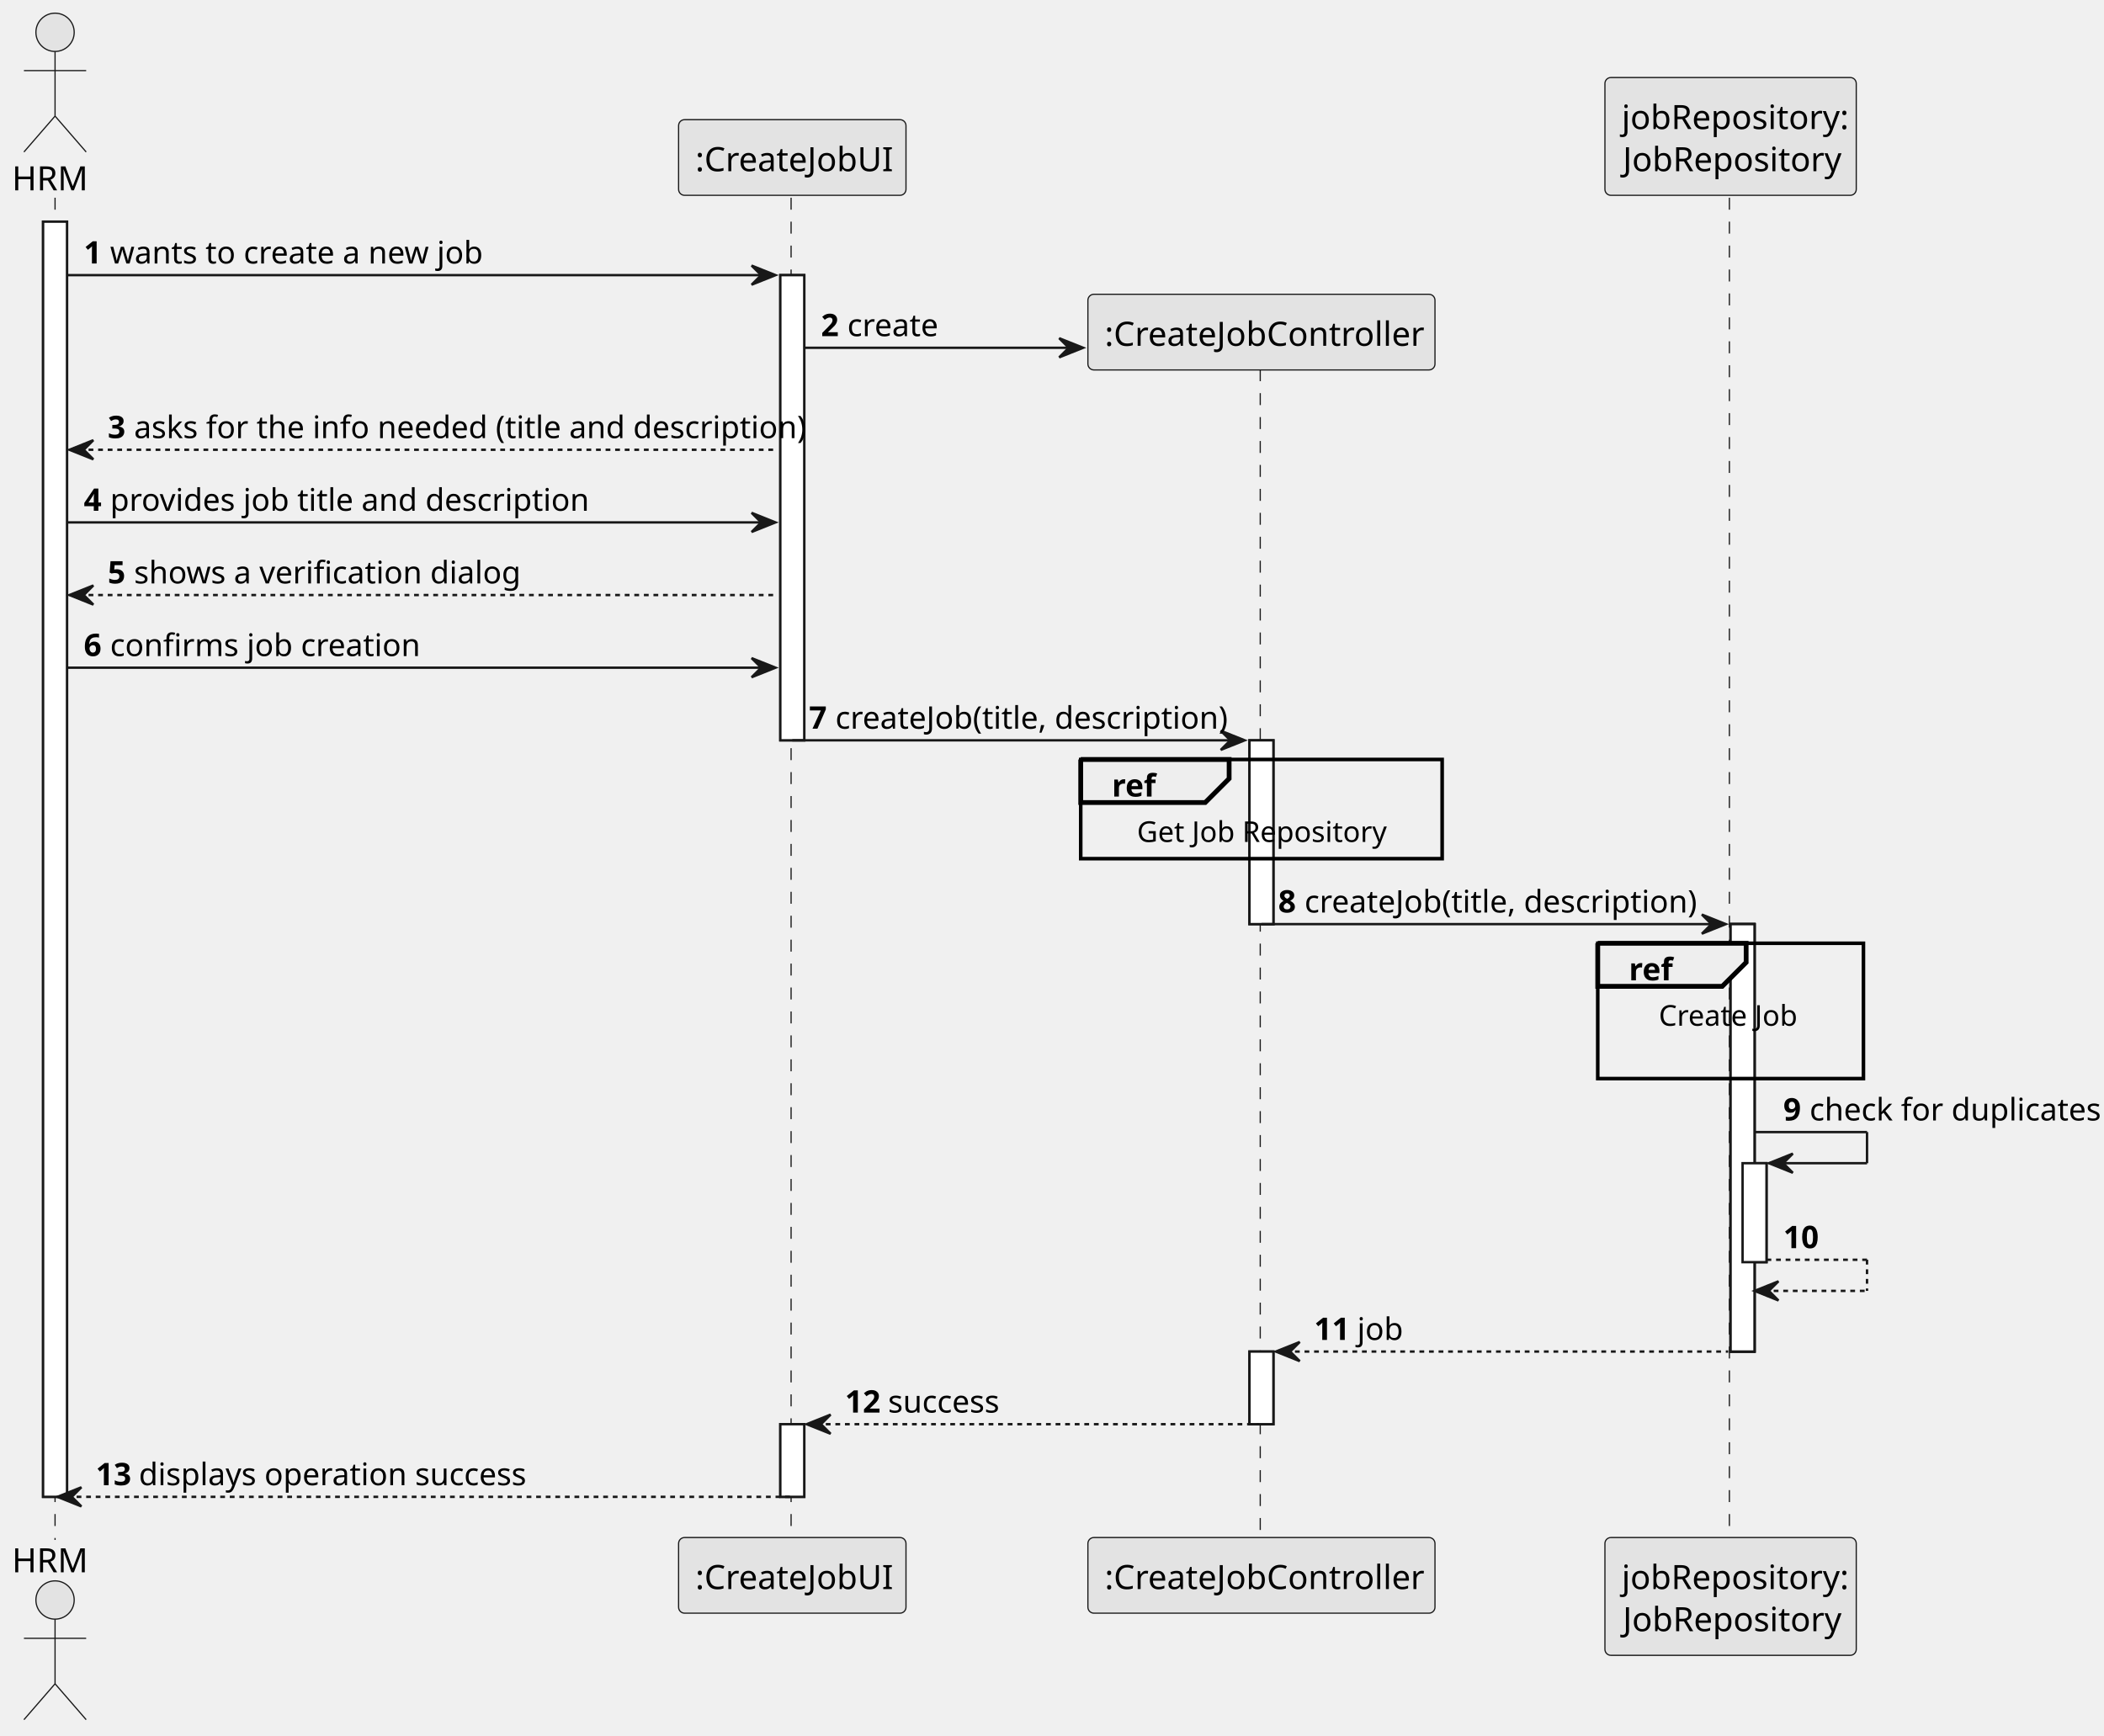
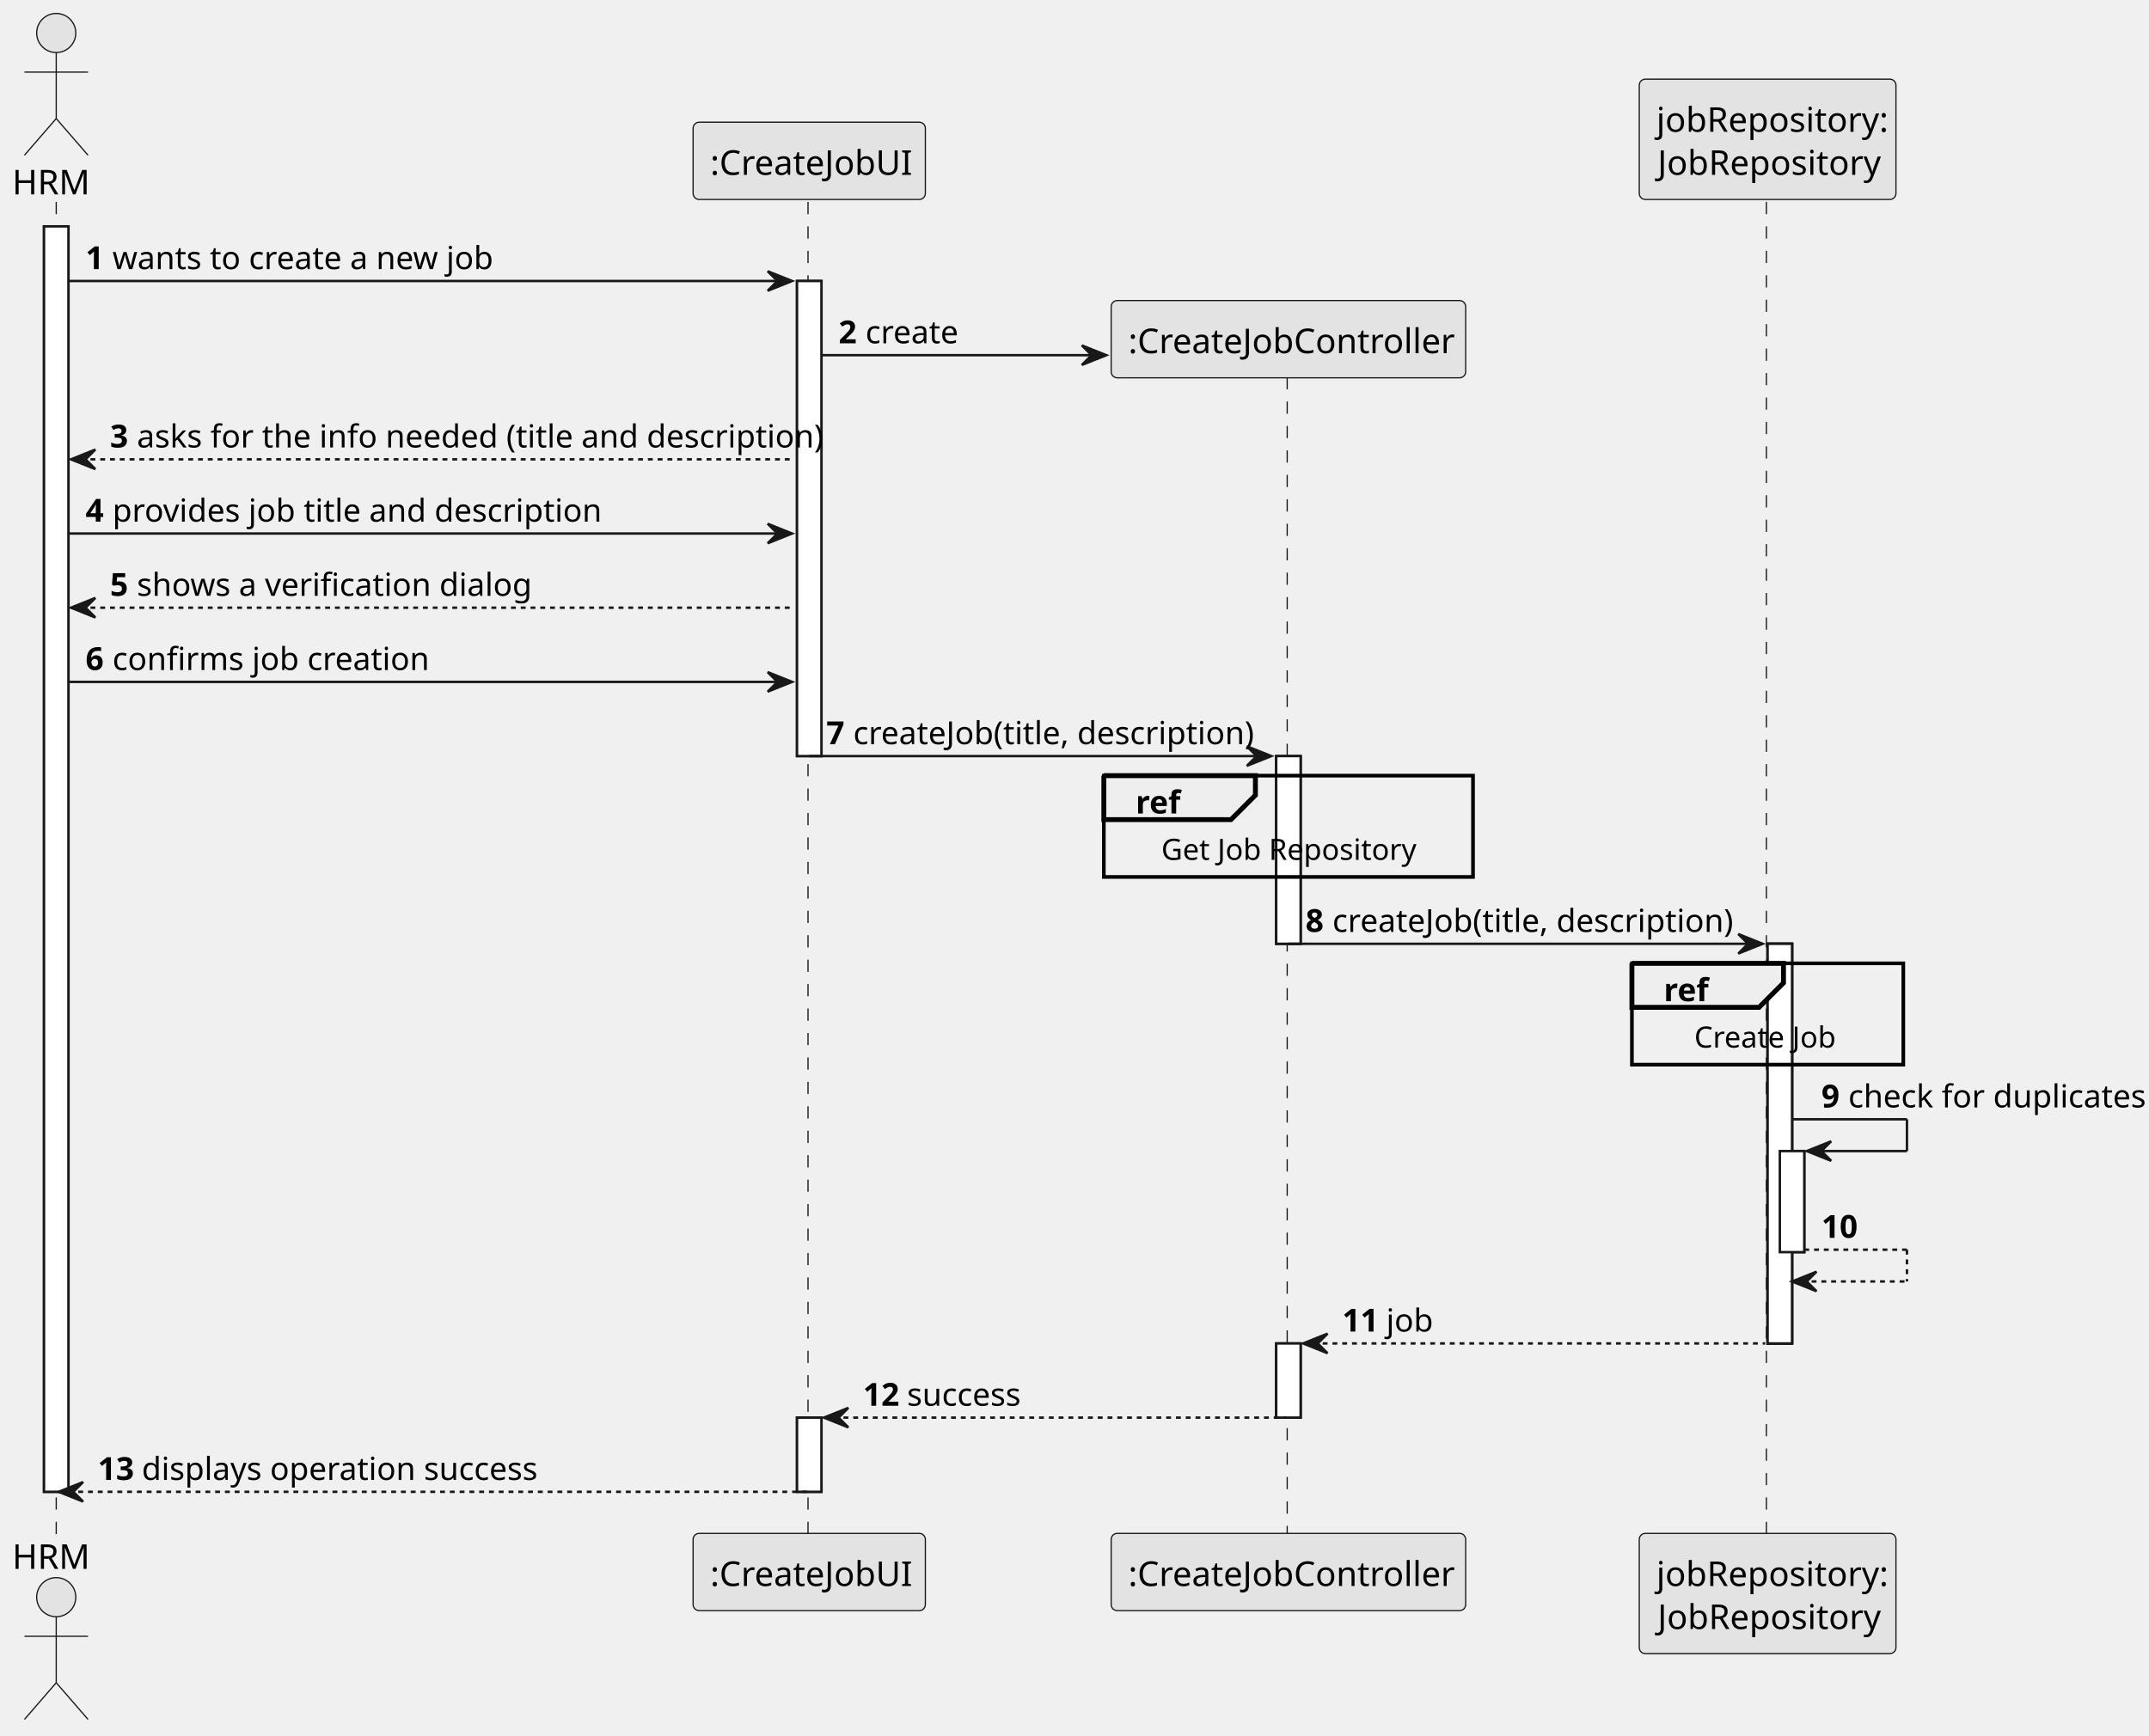
- <svg xmlns="http://www.w3.org/2000/svg" contentStyleType="text/css" height="725px" preserveAspectRatio="none" style="width:879px;height:725px;background:#FFFFFF;" version="1.1" viewBox="0 0 879 725" width="879px" zoomAndPan="magnify">
+ <svg xmlns="http://www.w3.org/2000/svg" contentStyleType="text/css" height="710px" preserveAspectRatio="none" style="width:879px;height:710px;background:#FFFFFF;" version="1.1" viewBox="0 0 879 710" width="879px" zoomAndPan="magnify">
  <defs />
  <g>
-     <rect fill="#FFFFFF" height="532.812" style="stroke:#181818;stroke-width:1.0;" width="10" x="18" y="92.609" />
+     <rect fill="#FFFFFF" height="517.719" style="stroke:#181818;stroke-width:1.0;" width="10" x="18" y="92.609" />
    <rect fill="#FFFFFF" height="194.367" style="stroke:#181818;stroke-width:1.0;" width="10" x="326" y="114.961" />
-     <rect fill="#FFFFFF" height="30.352" style="stroke:#181818;stroke-width:1.0;" width="10" x="326" y="595.07" />
+     <rect fill="#FFFFFF" height="30.352" style="stroke:#181818;stroke-width:1.0;" width="10" x="326" y="579.977" />
    <rect fill="#FFFFFF" height="76.797" style="stroke:#181818;stroke-width:1.0;" width="10" x="522" y="309.328" />
-     <rect fill="#FFFFFF" height="30.352" style="stroke:#181818;stroke-width:1.0;" width="10" x="522" y="564.719" />
-     <rect fill="#FFFFFF" height="178.594" style="stroke:#181818;stroke-width:1.0;" width="10" x="723" y="386.125" />
-     <rect fill="#FFFFFF" height="178.594" style="stroke:#181818;stroke-width:1.0;" width="10" x="723" y="386.125" />
-     <rect fill="#FFFFFF" height="41.352" style="stroke:#181818;stroke-width:1.0;" width="10" x="728" y="486.016" />
-     <line style="stroke:#181818;stroke-width:0.5;stroke-dasharray:5.0,5.0;" x1="23" x2="23" y1="82.609" y2="643.422" />
-     <line style="stroke:#181818;stroke-width:0.5;stroke-dasharray:5.0,5.0;" x1="330.5" x2="330.5" y1="82.609" y2="643.422" />
-     <line style="stroke:#181818;stroke-width:0.5;stroke-dasharray:5.0,5.0;" x1="526.5" x2="526.5" y1="154.266" y2="643.422" />
-     <line style="stroke:#181818;stroke-width:0.5;stroke-dasharray:5.0,5.0;" x1="722.5" x2="722.5" y1="82.609" y2="643.422" />
+     <rect fill="#FFFFFF" height="30.352" style="stroke:#181818;stroke-width:1.0;" width="10" x="522" y="549.625" />
+     <rect fill="#FFFFFF" height="163.5" style="stroke:#181818;stroke-width:1.0;" width="10" x="723" y="386.125" />
+     <rect fill="#FFFFFF" height="163.5" style="stroke:#181818;stroke-width:1.0;" width="10" x="723" y="386.125" />
+     <rect fill="#FFFFFF" height="41.352" style="stroke:#181818;stroke-width:1.0;" width="10" x="728" y="470.922" />
+     <line style="stroke:#181818;stroke-width:0.5;stroke-dasharray:5.0,5.0;" x1="23" x2="23" y1="82.609" y2="628.328" />
+     <line style="stroke:#181818;stroke-width:0.5;stroke-dasharray:5.0,5.0;" x1="330.5" x2="330.5" y1="82.609" y2="628.328" />
+     <line style="stroke:#181818;stroke-width:0.5;stroke-dasharray:5.0,5.0;" x1="526.5" x2="526.5" y1="154.266" y2="628.328" />
+     <line style="stroke:#181818;stroke-width:0.5;stroke-dasharray:5.0,5.0;" x1="722.5" x2="722.5" y1="82.609" y2="628.328" />
    <text fill="#000000" font-family="sans-serif" font-size="14" lengthAdjust="spacing" textLength="30" x="5" y="79.533">HRM</text>
    <ellipse cx="23" cy="13.5" fill="#E3E3E3" rx="8" ry="8" style="stroke:#181818;stroke-width:0.5;" />
    <path d="M23,21.5 L23,48.5 M10,29.5 L36,29.5 M23,48.5 L10,63.5 M23,48.5 L36,63.5 " fill="none" style="stroke:#181818;stroke-width:0.5;" />
-     <text fill="#000000" font-family="sans-serif" font-size="14" lengthAdjust="spacing" textLength="30" x="5" y="656.955">HRM</text>
-     <ellipse cx="23" cy="668.531" fill="#E3E3E3" rx="8" ry="8" style="stroke:#181818;stroke-width:0.5;" />
-     <path d="M23,676.531 L23,703.531 M10,684.531 L36,684.531 M23,703.531 L10,718.531 M23,703.531 L36,718.531 " fill="none" style="stroke:#181818;stroke-width:0.5;" />
+     <text fill="#000000" font-family="sans-serif" font-size="14" lengthAdjust="spacing" textLength="30" x="5" y="641.861">HRM</text>
+     <ellipse cx="23" cy="653.438" fill="#E3E3E3" rx="8" ry="8" style="stroke:#181818;stroke-width:0.5;" />
+     <path d="M23,661.438 L23,688.438 M10,669.438 L36,669.438 M23,688.438 L10,703.438 M23,688.438 L36,703.438 " fill="none" style="stroke:#181818;stroke-width:0.5;" />
    <rect fill="#E3E3E3" height="31.609" rx="2.5" ry="2.5" style="stroke:#181818;stroke-width:0.5;" width="95" x="283.5" y="50" />
    <text fill="#000000" font-family="sans-serif" font-size="14" lengthAdjust="spacing" textLength="81" x="290.5" y="71.533">:CreateJobUI</text>
-     <rect fill="#E3E3E3" height="31.609" rx="2.5" ry="2.5" style="stroke:#181818;stroke-width:0.5;" width="95" x="283.5" y="642.422" />
-     <text fill="#000000" font-family="sans-serif" font-size="14" lengthAdjust="spacing" textLength="81" x="290.5" y="663.955">:CreateJobUI</text>
-     <rect fill="#E3E3E3" height="31.609" rx="2.5" ry="2.5" style="stroke:#181818;stroke-width:0.5;" width="145" x="454.5" y="642.422" />
-     <text fill="#000000" font-family="sans-serif" font-size="14" lengthAdjust="spacing" textLength="131" x="461.5" y="663.955">:CreateJobController</text>
+     <rect fill="#E3E3E3" height="31.609" rx="2.5" ry="2.5" style="stroke:#181818;stroke-width:0.5;" width="95" x="283.5" y="627.328" />
+     <text fill="#000000" font-family="sans-serif" font-size="14" lengthAdjust="spacing" textLength="81" x="290.5" y="648.861">:CreateJobUI</text>
+     <rect fill="#E3E3E3" height="31.609" rx="2.5" ry="2.5" style="stroke:#181818;stroke-width:0.5;" width="145" x="454.5" y="627.328" />
+     <text fill="#000000" font-family="sans-serif" font-size="14" lengthAdjust="spacing" textLength="131" x="461.5" y="648.861">:CreateJobController</text>
    <rect fill="#E3E3E3" height="49.219" rx="2.5" ry="2.5" style="stroke:#181818;stroke-width:0.5;" width="105" x="670.5" y="32.391" />
    <text fill="#000000" font-family="sans-serif" font-size="14" lengthAdjust="spacing" textLength="91" x="677.5" y="53.924">jobRepository:</text>
    <text fill="#000000" font-family="sans-serif" font-size="14" lengthAdjust="spacing" textLength="90" x="678" y="71.533">JobRepository</text>
-     <rect fill="#E3E3E3" height="49.219" rx="2.5" ry="2.5" style="stroke:#181818;stroke-width:0.5;" width="105" x="670.5" y="642.422" />
-     <text fill="#000000" font-family="sans-serif" font-size="14" lengthAdjust="spacing" textLength="91" x="677.5" y="663.955">jobRepository:</text>
-     <text fill="#000000" font-family="sans-serif" font-size="14" lengthAdjust="spacing" textLength="90" x="678" y="681.564">JobRepository</text>
-     <rect fill="#FFFFFF" height="532.812" style="stroke:#181818;stroke-width:1.0;" width="10" x="18" y="92.609" />
+     <rect fill="#E3E3E3" height="49.219" rx="2.5" ry="2.5" style="stroke:#181818;stroke-width:0.5;" width="105" x="670.5" y="627.328" />
+     <text fill="#000000" font-family="sans-serif" font-size="14" lengthAdjust="spacing" textLength="91" x="677.5" y="648.861">jobRepository:</text>
+     <text fill="#000000" font-family="sans-serif" font-size="14" lengthAdjust="spacing" textLength="90" x="678" y="666.471">JobRepository</text>
+     <rect fill="#FFFFFF" height="517.719" style="stroke:#181818;stroke-width:1.0;" width="10" x="18" y="92.609" />
    <rect fill="#FFFFFF" height="194.367" style="stroke:#181818;stroke-width:1.0;" width="10" x="326" y="114.961" />
-     <rect fill="#FFFFFF" height="30.352" style="stroke:#181818;stroke-width:1.0;" width="10" x="326" y="595.07" />
+     <rect fill="#FFFFFF" height="30.352" style="stroke:#181818;stroke-width:1.0;" width="10" x="326" y="579.977" />
    <rect fill="#FFFFFF" height="76.797" style="stroke:#181818;stroke-width:1.0;" width="10" x="522" y="309.328" />
-     <rect fill="#FFFFFF" height="30.352" style="stroke:#181818;stroke-width:1.0;" width="10" x="522" y="564.719" />
-     <rect fill="#FFFFFF" height="178.594" style="stroke:#181818;stroke-width:1.0;" width="10" x="723" y="386.125" />
-     <rect fill="#FFFFFF" height="178.594" style="stroke:#181818;stroke-width:1.0;" width="10" x="723" y="386.125" />
-     <rect fill="#FFFFFF" height="41.352" style="stroke:#181818;stroke-width:1.0;" width="10" x="728" y="486.016" />
+     <rect fill="#FFFFFF" height="30.352" style="stroke:#181818;stroke-width:1.0;" width="10" x="522" y="549.625" />
+     <rect fill="#FFFFFF" height="163.5" style="stroke:#181818;stroke-width:1.0;" width="10" x="723" y="386.125" />
+     <rect fill="#FFFFFF" height="163.5" style="stroke:#181818;stroke-width:1.0;" width="10" x="723" y="386.125" />
+     <rect fill="#FFFFFF" height="41.352" style="stroke:#181818;stroke-width:1.0;" width="10" x="728" y="470.922" />
    <polygon fill="#181818" points="314,110.961,324,114.961,314,118.961,318,114.961" style="stroke:#181818;stroke-width:1.0;" />
    <line style="stroke:#181818;stroke-width:1.0;" x1="28" x2="320" y1="114.961" y2="114.961" />
    <text fill="#000000" font-family="sans-serif" font-size="13" font-weight="bold" lengthAdjust="spacing" textLength="7" x="35" y="110.105">1</text>
    <text fill="#000000" font-family="sans-serif" font-size="13" lengthAdjust="spacing" textLength="148" x="46" y="110.105">wants to create a new job</text>
    <polygon fill="#181818" points="442.5,141.312,452.5,145.312,442.5,149.312,446.5,145.312" style="stroke:#181818;stroke-width:1.0;" />
    <line style="stroke:#181818;stroke-width:1.0;" x1="336" x2="448.5" y1="145.312" y2="145.312" />
    <text fill="#000000" font-family="sans-serif" font-size="13" font-weight="bold" lengthAdjust="spacing" textLength="7" x="343" y="140.456">2</text>
    <text fill="#000000" font-family="sans-serif" font-size="13" lengthAdjust="spacing" textLength="36" x="354" y="140.456">create</text>
    <rect fill="#E3E3E3" height="31.609" rx="2.5" ry="2.5" style="stroke:#181818;stroke-width:0.5;" width="145" x="454.5" y="122.961" />
    <text fill="#000000" font-family="sans-serif" font-size="14" lengthAdjust="spacing" textLength="131" x="461.5" y="144.494">:CreateJobController</text>
    <polygon fill="#181818" points="39,183.922,29,187.922,39,191.922,35,187.922" style="stroke:#181818;stroke-width:1.0;" />
    <line style="stroke:#181818;stroke-width:1.0;stroke-dasharray:2.0,2.0;" x1="33" x2="325" y1="187.922" y2="187.922" />
    <text fill="#000000" font-family="sans-serif" font-size="13" font-weight="bold" lengthAdjust="spacing" textLength="7" x="45" y="183.065">3</text>
    <text fill="#000000" font-family="sans-serif" font-size="13" lengthAdjust="spacing" textLength="263" x="56" y="183.065">asks for the info needed (title and description)</text>
    <polygon fill="#181818" points="314,214.273,324,218.273,314,222.273,318,218.273" style="stroke:#181818;stroke-width:1.0;" />
    <line style="stroke:#181818;stroke-width:1.0;" x1="28" x2="320" y1="218.273" y2="218.273" />
    <text fill="#000000" font-family="sans-serif" font-size="13" font-weight="bold" lengthAdjust="spacing" textLength="7" x="35" y="213.417">4</text>
    <text fill="#000000" font-family="sans-serif" font-size="13" lengthAdjust="spacing" textLength="185" x="46" y="213.417">provides job title and description</text>
    <polygon fill="#181818" points="39,244.625,29,248.625,39,252.625,35,248.625" style="stroke:#181818;stroke-width:1.0;" />
    <line style="stroke:#181818;stroke-width:1.0;stroke-dasharray:2.0,2.0;" x1="33" x2="325" y1="248.625" y2="248.625" />
    <text fill="#000000" font-family="sans-serif" font-size="13" font-weight="bold" lengthAdjust="spacing" textLength="7" x="45" y="243.769">5</text>
    <text fill="#000000" font-family="sans-serif" font-size="13" lengthAdjust="spacing" textLength="150" x="56" y="243.769">shows a verification dialog</text>
    <polygon fill="#181818" points="314,274.977,324,278.977,314,282.977,318,278.977" style="stroke:#181818;stroke-width:1.0;" />
    <line style="stroke:#181818;stroke-width:1.0;" x1="28" x2="320" y1="278.977" y2="278.977" />
    <text fill="#000000" font-family="sans-serif" font-size="13" font-weight="bold" lengthAdjust="spacing" textLength="7" x="35" y="274.12">6</text>
    <text fill="#000000" font-family="sans-serif" font-size="13" lengthAdjust="spacing" textLength="120" x="46" y="274.12">confirms job creation</text>
    <polygon fill="#181818" points="510,305.328,520,309.328,510,313.328,514,309.328" style="stroke:#181818;stroke-width:1.0;" />
    <line style="stroke:#181818;stroke-width:1.0;" x1="331" x2="516" y1="309.328" y2="309.328" />
    <text fill="#000000" font-family="sans-serif" font-size="13" font-weight="bold" lengthAdjust="spacing" textLength="7" x="338" y="304.472">7</text>
    <text fill="#000000" font-family="sans-serif" font-size="13" lengthAdjust="spacing" textLength="156" x="349" y="304.472">createJob(title, description)</text>
    <rect fill="none" height="41.445" style="stroke:#000000;stroke-width:1.5;" width="151" x="451.5" y="317.328" />
    <path d="M451.5,317.328 L513.5,317.328 L513.5,325.328 L503.5,335.328 L451.5,335.328 L451.5,317.328 " fill="#EEEEEE" style="stroke:#000000;stroke-width:2.0;" />
    <text fill="#000000" font-family="sans-serif" font-size="13" font-weight="bold" lengthAdjust="spacing" textLength="17" x="464.5" y="332.823">ref</text>
    <text fill="#000000" font-family="sans-serif" font-size="12" lengthAdjust="spacing" textLength="104" x="475" y="351.785">Get Job Repository</text>
    <polygon fill="#181818" points="711,382.125,721,386.125,711,390.125,715,386.125" style="stroke:#181818;stroke-width:1.0;" />
    <line style="stroke:#181818;stroke-width:1.0;" x1="527" x2="717" y1="386.125" y2="386.125" />
    <text fill="#000000" font-family="sans-serif" font-size="13" font-weight="bold" lengthAdjust="spacing" textLength="7" x="534" y="381.269">8</text>
    <text fill="#000000" font-family="sans-serif" font-size="13" lengthAdjust="spacing" textLength="156" x="545" y="381.269">createJob(title, description)</text>
-     <rect fill="none" height="56.539" style="stroke:#000000;stroke-width:1.5;" width="111" x="667.5" y="394.125" />
+     <rect fill="none" height="41.445" style="stroke:#000000;stroke-width:1.5;" width="111" x="667.5" y="394.125" />
    <path d="M667.5,394.125 L729.5,394.125 L729.5,402.125 L719.5,412.125 L667.5,412.125 L667.5,394.125 " fill="#EEEEEE" style="stroke:#000000;stroke-width:2.0;" />
    <text fill="#000000" font-family="sans-serif" font-size="13" font-weight="bold" lengthAdjust="spacing" textLength="17" x="680.5" y="409.62">ref</text>
    <text fill="#000000" font-family="sans-serif" font-size="12" lengthAdjust="spacing" textLength="60" x="693" y="428.582">Create Job</text>
-     <text fill="#000000" font-family="sans-serif" font-size="12" lengthAdjust="spacing" textLength="3" x="721.5" y="443.676"> </text>
-     <line style="stroke:#181818;stroke-width:1.0;" x1="733" x2="780" y1="473.016" y2="473.016" />
-     <line style="stroke:#181818;stroke-width:1.0;" x1="780" x2="780" y1="473.016" y2="486.016" />
-     <line style="stroke:#181818;stroke-width:1.0;" x1="739" x2="780" y1="486.016" y2="486.016" />
-     <polygon fill="#181818" points="749,482.016,739,486.016,749,490.016,745,486.016" style="stroke:#181818;stroke-width:1.0;" />
-     <text fill="#000000" font-family="sans-serif" font-size="13" font-weight="bold" lengthAdjust="spacing" textLength="7" x="745" y="468.159">9</text>
-     <text fill="#000000" font-family="sans-serif" font-size="13" lengthAdjust="spacing" textLength="116" x="756" y="468.159">check for duplicates</text>
-     <line style="stroke:#181818;stroke-width:1.0;stroke-dasharray:2.0,2.0;" x1="738" x2="780" y1="526.367" y2="526.367" />
-     <line style="stroke:#181818;stroke-width:1.0;stroke-dasharray:2.0,2.0;" x1="780" x2="780" y1="526.367" y2="539.367" />
-     <line style="stroke:#181818;stroke-width:1.0;stroke-dasharray:2.0,2.0;" x1="733" x2="780" y1="539.367" y2="539.367" />
-     <polygon fill="#181818" points="743,535.367,733,539.367,743,543.367,739,539.367" style="stroke:#181818;stroke-width:1.0;" />
-     <text fill="#000000" font-family="sans-serif" font-size="13" font-weight="bold" lengthAdjust="spacing" textLength="14" x="745" y="521.511">10</text>
-     <text fill="#000000" font-family="sans-serif" font-size="13" lengthAdjust="spacing" textLength="4" x="763" y="521.511"> </text>
-     <polygon fill="#181818" points="543,560.719,533,564.719,543,568.719,539,564.719" style="stroke:#181818;stroke-width:1.0;" />
-     <line style="stroke:#181818;stroke-width:1.0;stroke-dasharray:2.0,2.0;" x1="537" x2="722" y1="564.719" y2="564.719" />
-     <text fill="#000000" font-family="sans-serif" font-size="13" font-weight="bold" lengthAdjust="spacing" textLength="14" x="549" y="559.862">11</text>
-     <text fill="#000000" font-family="sans-serif" font-size="13" lengthAdjust="spacing" textLength="17" x="567" y="559.862">job</text>
-     <polygon fill="#181818" points="347,591.07,337,595.07,347,599.07,343,595.07" style="stroke:#181818;stroke-width:1.0;" />
-     <line style="stroke:#181818;stroke-width:1.0;stroke-dasharray:2.0,2.0;" x1="341" x2="526" y1="595.07" y2="595.07" />
-     <text fill="#000000" font-family="sans-serif" font-size="13" font-weight="bold" lengthAdjust="spacing" textLength="14" x="353" y="590.214">12</text>
-     <text fill="#000000" font-family="sans-serif" font-size="13" lengthAdjust="spacing" textLength="49" x="371" y="590.214">success</text>
-     <polygon fill="#181818" points="34,621.422,24,625.422,34,629.422,30,625.422" style="stroke:#181818;stroke-width:1.0;" />
-     <line style="stroke:#181818;stroke-width:1.0;stroke-dasharray:2.0,2.0;" x1="28" x2="330" y1="625.422" y2="625.422" />
-     <text fill="#000000" font-family="sans-serif" font-size="13" font-weight="bold" lengthAdjust="spacing" textLength="14" x="40" y="620.565">13</text>
-     <text fill="#000000" font-family="sans-serif" font-size="13" lengthAdjust="spacing" textLength="158" x="58" y="620.565">displays operation success</text>
+     <line style="stroke:#181818;stroke-width:1.0;" x1="733" x2="780" y1="457.922" y2="457.922" />
+     <line style="stroke:#181818;stroke-width:1.0;" x1="780" x2="780" y1="457.922" y2="470.922" />
+     <line style="stroke:#181818;stroke-width:1.0;" x1="739" x2="780" y1="470.922" y2="470.922" />
+     <polygon fill="#181818" points="749,466.922,739,470.922,749,474.922,745,470.922" style="stroke:#181818;stroke-width:1.0;" />
+     <text fill="#000000" font-family="sans-serif" font-size="13" font-weight="bold" lengthAdjust="spacing" textLength="7" x="745" y="453.065">9</text>
+     <text fill="#000000" font-family="sans-serif" font-size="13" lengthAdjust="spacing" textLength="116" x="756" y="453.065">check for duplicates</text>
+     <line style="stroke:#181818;stroke-width:1.0;stroke-dasharray:2.0,2.0;" x1="738" x2="780" y1="511.273" y2="511.273" />
+     <line style="stroke:#181818;stroke-width:1.0;stroke-dasharray:2.0,2.0;" x1="780" x2="780" y1="511.273" y2="524.273" />
+     <line style="stroke:#181818;stroke-width:1.0;stroke-dasharray:2.0,2.0;" x1="733" x2="780" y1="524.273" y2="524.273" />
+     <polygon fill="#181818" points="743,520.273,733,524.273,743,528.273,739,524.273" style="stroke:#181818;stroke-width:1.0;" />
+     <text fill="#000000" font-family="sans-serif" font-size="13" font-weight="bold" lengthAdjust="spacing" textLength="14" x="745" y="506.417">10</text>
+     <text fill="#000000" font-family="sans-serif" font-size="13" lengthAdjust="spacing" textLength="4" x="763" y="506.417"> </text>
+     <polygon fill="#181818" points="543,545.625,533,549.625,543,553.625,539,549.625" style="stroke:#181818;stroke-width:1.0;" />
+     <line style="stroke:#181818;stroke-width:1.0;stroke-dasharray:2.0,2.0;" x1="537" x2="722" y1="549.625" y2="549.625" />
+     <text fill="#000000" font-family="sans-serif" font-size="13" font-weight="bold" lengthAdjust="spacing" textLength="14" x="549" y="544.769">11</text>
+     <text fill="#000000" font-family="sans-serif" font-size="13" lengthAdjust="spacing" textLength="17" x="567" y="544.769">job</text>
+     <polygon fill="#181818" points="347,575.977,337,579.977,347,583.977,343,579.977" style="stroke:#181818;stroke-width:1.0;" />
+     <line style="stroke:#181818;stroke-width:1.0;stroke-dasharray:2.0,2.0;" x1="341" x2="526" y1="579.977" y2="579.977" />
+     <text fill="#000000" font-family="sans-serif" font-size="13" font-weight="bold" lengthAdjust="spacing" textLength="14" x="353" y="575.12">12</text>
+     <text fill="#000000" font-family="sans-serif" font-size="13" lengthAdjust="spacing" textLength="49" x="371" y="575.12">success</text>
+     <polygon fill="#181818" points="34,606.328,24,610.328,34,614.328,30,610.328" style="stroke:#181818;stroke-width:1.0;" />
+     <line style="stroke:#181818;stroke-width:1.0;stroke-dasharray:2.0,2.0;" x1="28" x2="330" y1="610.328" y2="610.328" />
+     <text fill="#000000" font-family="sans-serif" font-size="13" font-weight="bold" lengthAdjust="spacing" textLength="14" x="40" y="605.472">13</text>
+     <text fill="#000000" font-family="sans-serif" font-size="13" lengthAdjust="spacing" textLength="158" x="58" y="605.472">displays operation success</text>
  </g>
</svg>
